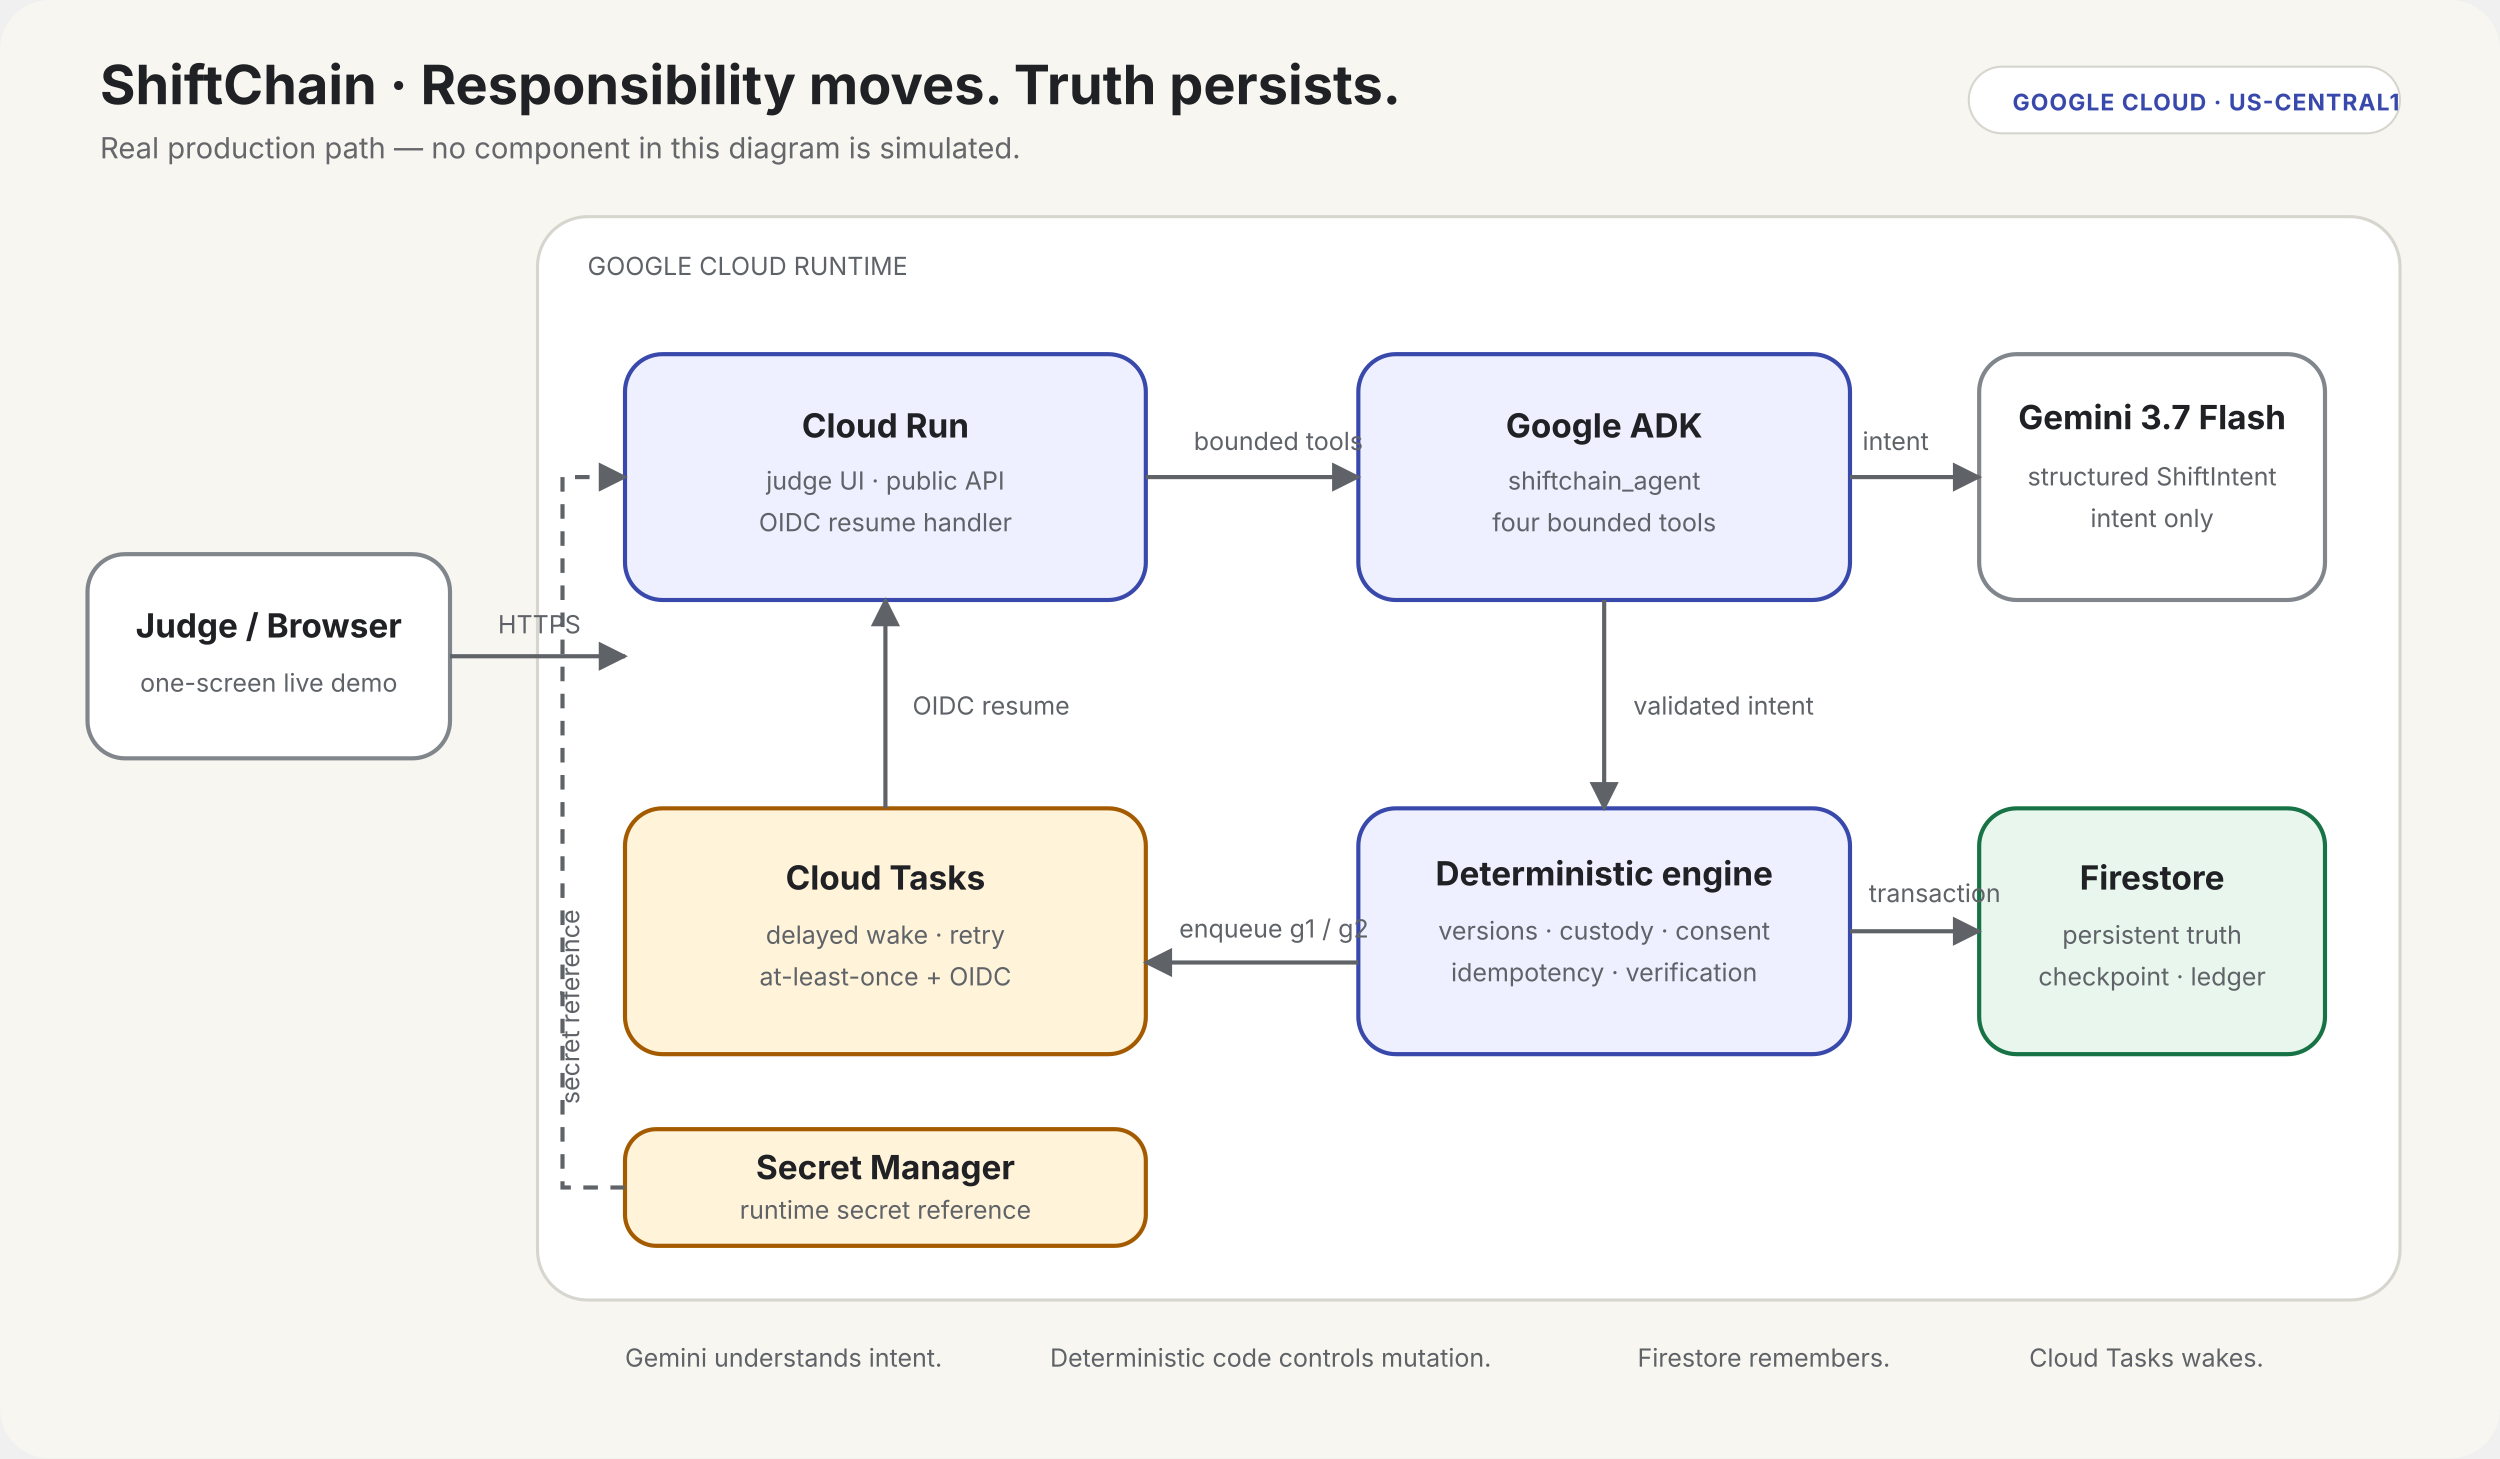
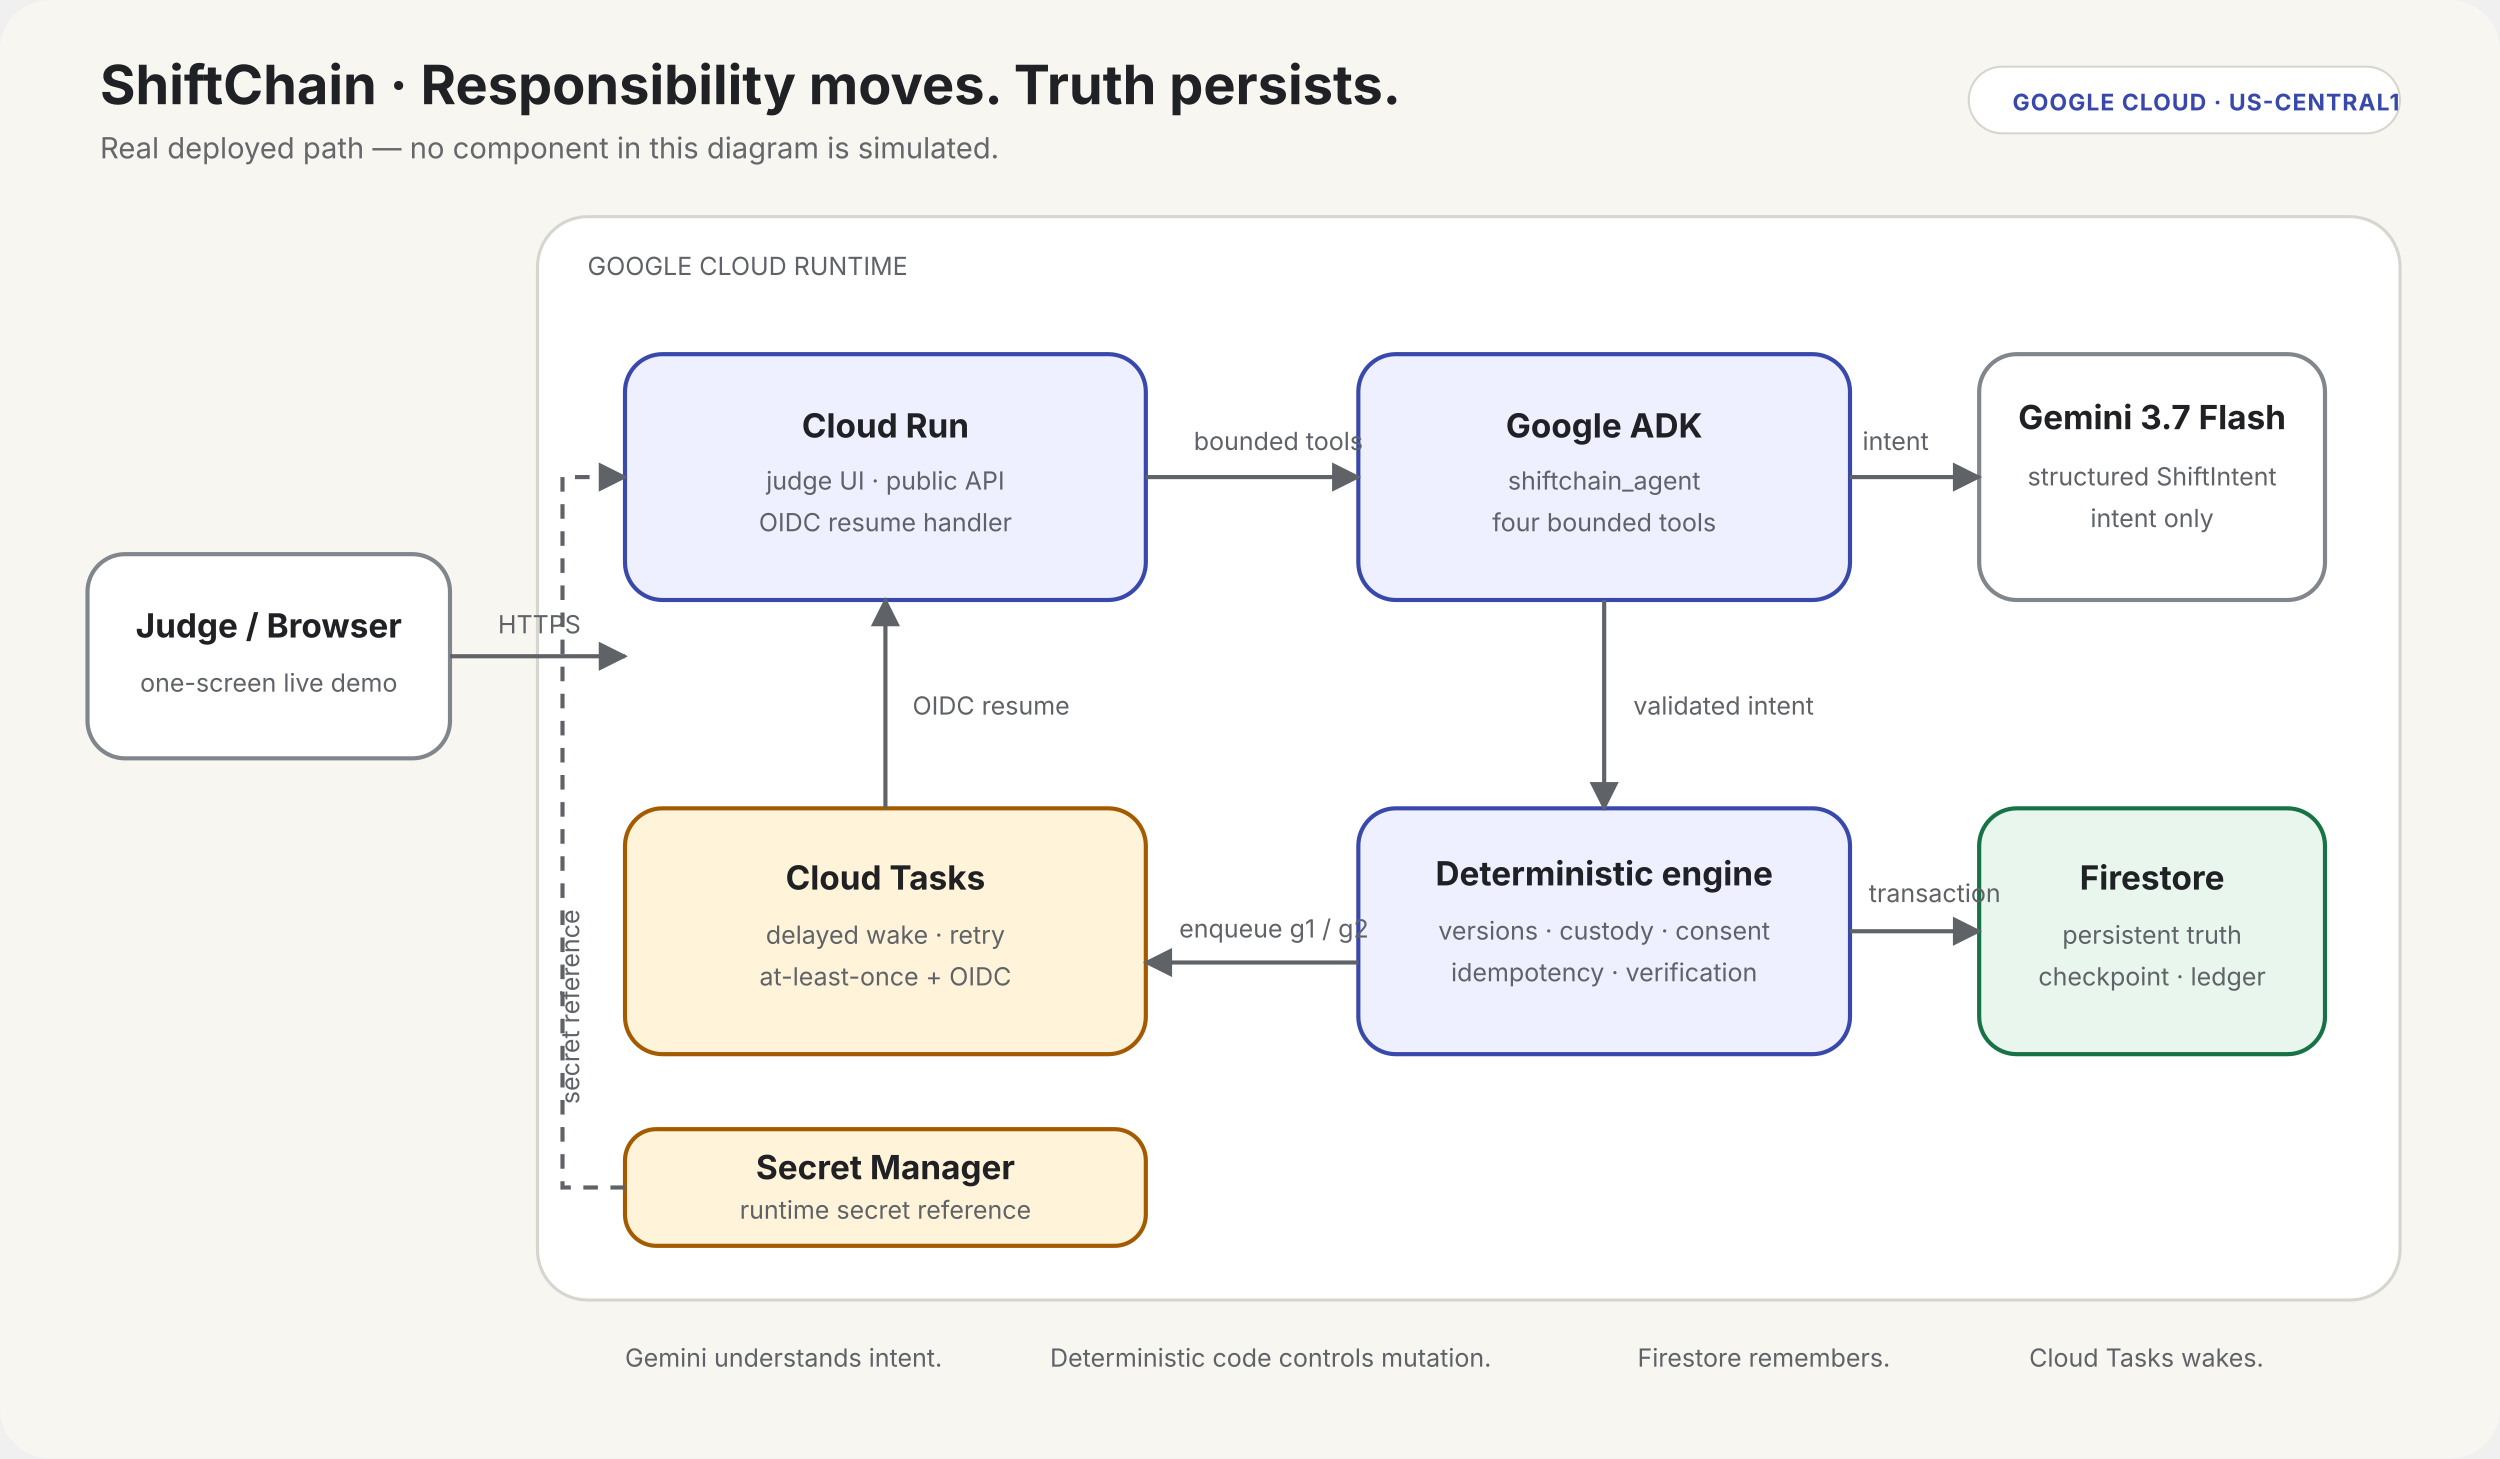
<svg xmlns="http://www.w3.org/2000/svg" width="1200" height="700" viewBox="0 0 1200 700" role="img" aria-labelledby="title desc">
  <defs>
    <marker id="arrow" viewBox="0 0 10 10" refX="9" refY="5" markerWidth="7" markerHeight="7" orient="auto-start-reverse">
      <path d="M0 0l10 5-10 5z" fill="#5f6368" />
    </marker>
    <style>.bg{fill:#f7f6f1}.cloud{fill:#fff;stroke:#d6d6cf;stroke-width:1.5}.node{fill:#eef0ff;stroke:#3949ab;stroke-width:2}.truth{fill:#e9f6ee;stroke:#177245;stroke-width:2}.time{fill:#fff3da;stroke:#a45b00;stroke-width:2}.external{fill:#fff;stroke:#80868b;stroke-width:2}.title{font:700 26px Inter,Arial,sans-serif;fill:#202124}.subtitle{font:400 14px Inter,Arial,sans-serif;fill:#65676b}.label{font:700 16px Inter,Arial,sans-serif;fill:#202124}.small{font:400 12px Inter,Arial,sans-serif;fill:#5f6368}.edge{fill:none;stroke:#5f6368;stroke-width:2;marker-end:url(#arrow)}.dash{stroke-dasharray:7 6}.pill{fill:#fff;stroke:#d6d6cf}.pilltext{font:700 11px Inter,Arial,sans-serif;fill:#3949ab;letter-spacing:.5px}</style>
  </defs>
  <rect class="bg" width="1200" height="700" rx="24" />
  <text class="title" x="48" y="50">ShiftChain · Responsibility moves. Truth persists.</text>
-   <text class="subtitle" x="48" y="76">Real production path — no component in this diagram is simulated.</text>
+   <text class="subtitle" x="48" y="76">Real deployed path — no component in this diagram is simulated.</text>
  <rect class="pill" x="945" y="32" width="207" height="32" rx="16" />
  <text class="pilltext" x="966" y="53">GOOGLE CLOUD · US-CENTRAL1</text>
  <rect class="external" x="42" y="266" width="174" height="98" rx="18" />
  <text class="label" x="129" y="306" text-anchor="middle">Judge / Browser</text>
  <text class="small" x="129" y="332" text-anchor="middle">one-screen live demo</text>
  <rect class="cloud" x="258" y="104" width="894" height="520" rx="24" />
  <text class="small" x="282" y="132">GOOGLE CLOUD RUNTIME</text>
  <rect class="node" x="300" y="170" width="250" height="118" rx="18" />
  <text class="label" x="425" y="210" text-anchor="middle">Cloud Run</text>
  <text class="small" x="425" y="235" text-anchor="middle">judge UI · public API</text>
  <text class="small" x="425" y="255" text-anchor="middle">OIDC resume handler</text>
  <rect class="node" x="652" y="170" width="236" height="118" rx="18" />
  <text class="label" x="770" y="210" text-anchor="middle">Google ADK</text>
  <text class="small" x="770" y="235" text-anchor="middle">shiftchain_agent</text>
  <text class="small" x="770" y="255" text-anchor="middle">four bounded tools</text>
  <rect class="external" x="950" y="170" width="166" height="118" rx="18" />
  <text class="label" x="1033" y="206" text-anchor="middle">Gemini 3.7 Flash</text>
  <text class="small" x="1033" y="233" text-anchor="middle">structured ShiftIntent</text>
  <text class="small" x="1033" y="253" text-anchor="middle">intent only</text>
  <rect class="node" x="652" y="388" width="236" height="118" rx="18" />
  <text class="label" x="770" y="425" text-anchor="middle">Deterministic engine</text>
  <text class="small" x="770" y="451" text-anchor="middle">versions · custody · consent</text>
  <text class="small" x="770" y="471" text-anchor="middle">idempotency · verification</text>
  <rect class="truth" x="950" y="388" width="166" height="118" rx="18" />
  <text class="label" x="1033" y="427" text-anchor="middle">Firestore</text>
  <text class="small" x="1033" y="453" text-anchor="middle">persistent truth</text>
  <text class="small" x="1033" y="473" text-anchor="middle">checkpoint · ledger</text>
  <rect class="time" x="300" y="388" width="250" height="118" rx="18" />
  <text class="label" x="425" y="427" text-anchor="middle">Cloud Tasks</text>
  <text class="small" x="425" y="453" text-anchor="middle">delayed wake · retry</text>
  <text class="small" x="425" y="473" text-anchor="middle">at-least-once + OIDC</text>
  <rect class="time" x="300" y="542" width="250" height="56" rx="15" />
  <text class="label" x="425" y="566" text-anchor="middle">Secret Manager</text>
  <text class="small" x="425" y="585" text-anchor="middle">runtime secret reference</text>
  <path class="edge" d="M216 315H300" />
  <text class="small" x="239" y="304">HTTPS</text>
  <path class="edge" d="M550 229H652" />
  <text class="small" x="573" y="216">bounded tools</text>
  <path class="edge" d="M888 229H950" />
  <text class="small" x="894" y="216">intent</text>
  <path class="edge" d="M770 288V388" />
  <text class="small" x="784" y="343">validated intent</text>
  <path class="edge" d="M888 447H950" />
  <text class="small" x="897" y="433">transaction</text>
  <path class="edge" d="M652 462H550" />
  <text class="small" x="566" y="450">enqueue g1 / g2</text>
  <path class="edge" d="M425 388V288" />
  <text class="small" x="438" y="343">OIDC resume</text>
  <path class="edge dash" d="M300 570H270V229H300" />
  <text class="small" x="278" y="530" transform="rotate(-90 278 530)">secret reference</text>
  <text class="small" x="300" y="656">Gemini understands intent.</text>
  <text class="small" x="504" y="656">Deterministic code controls mutation.</text>
  <text class="small" x="786" y="656">Firestore remembers.</text>
  <text class="small" x="974" y="656">Cloud Tasks wakes.</text>
</svg>
